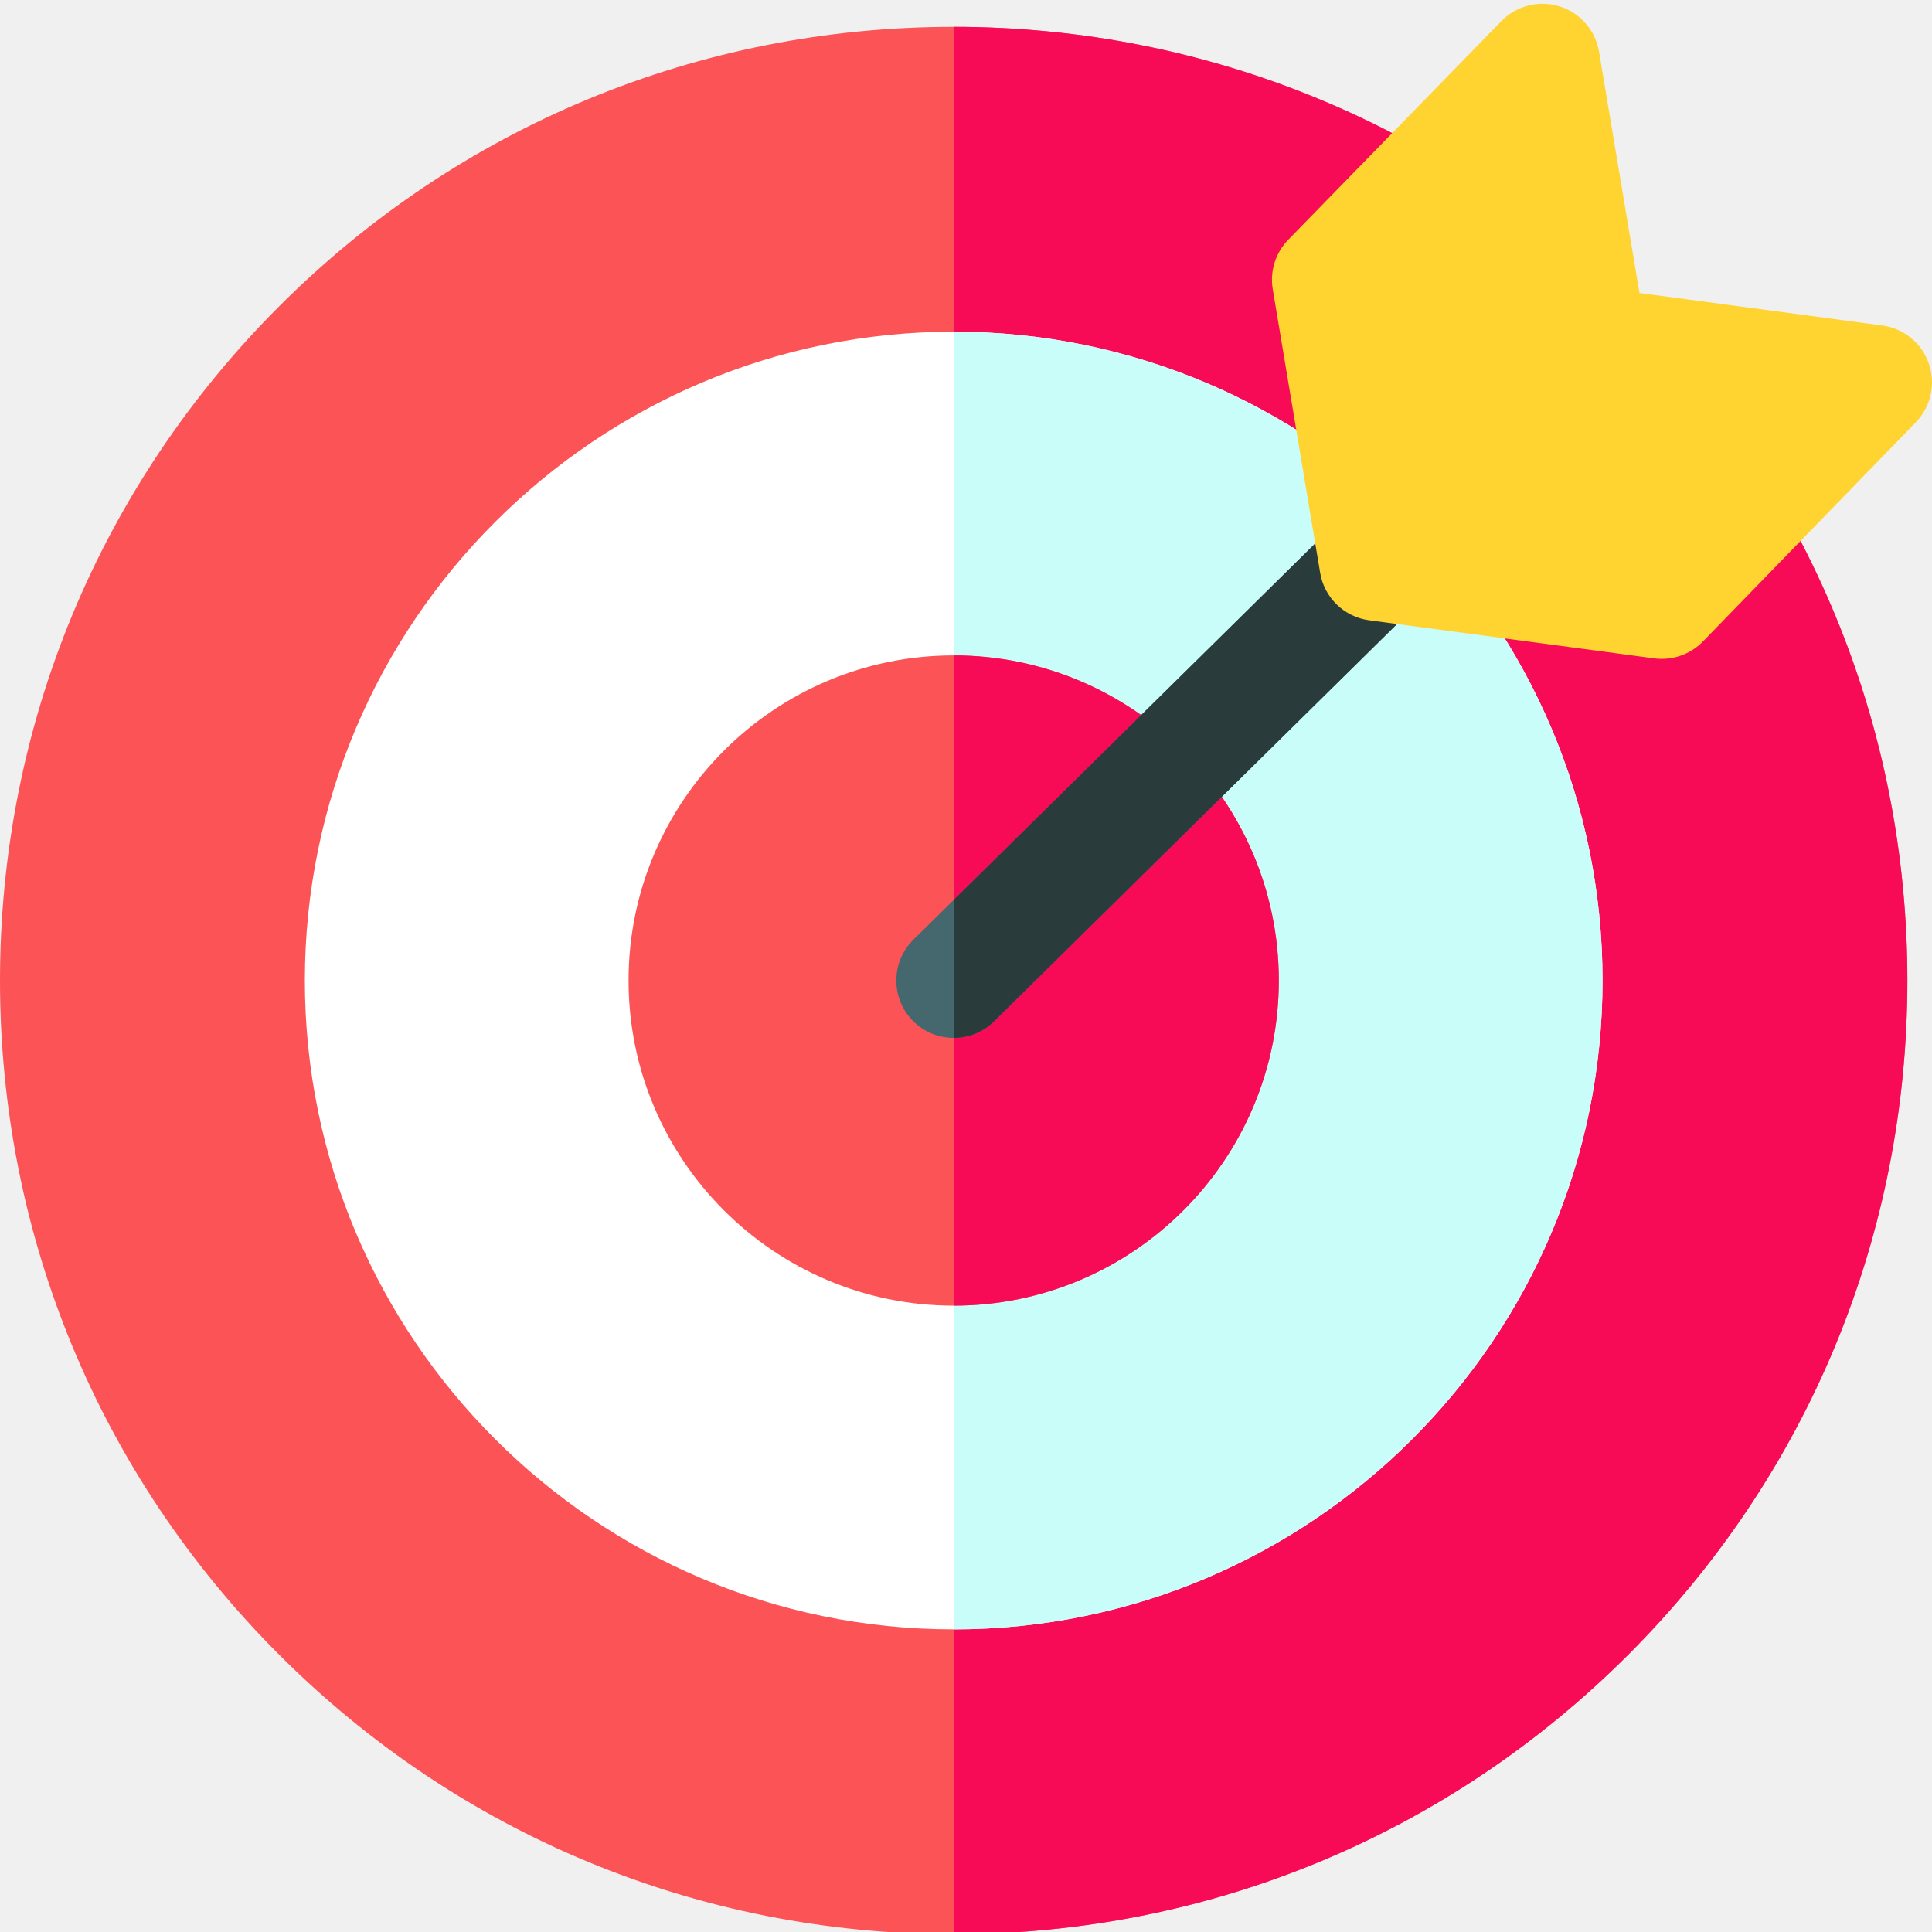
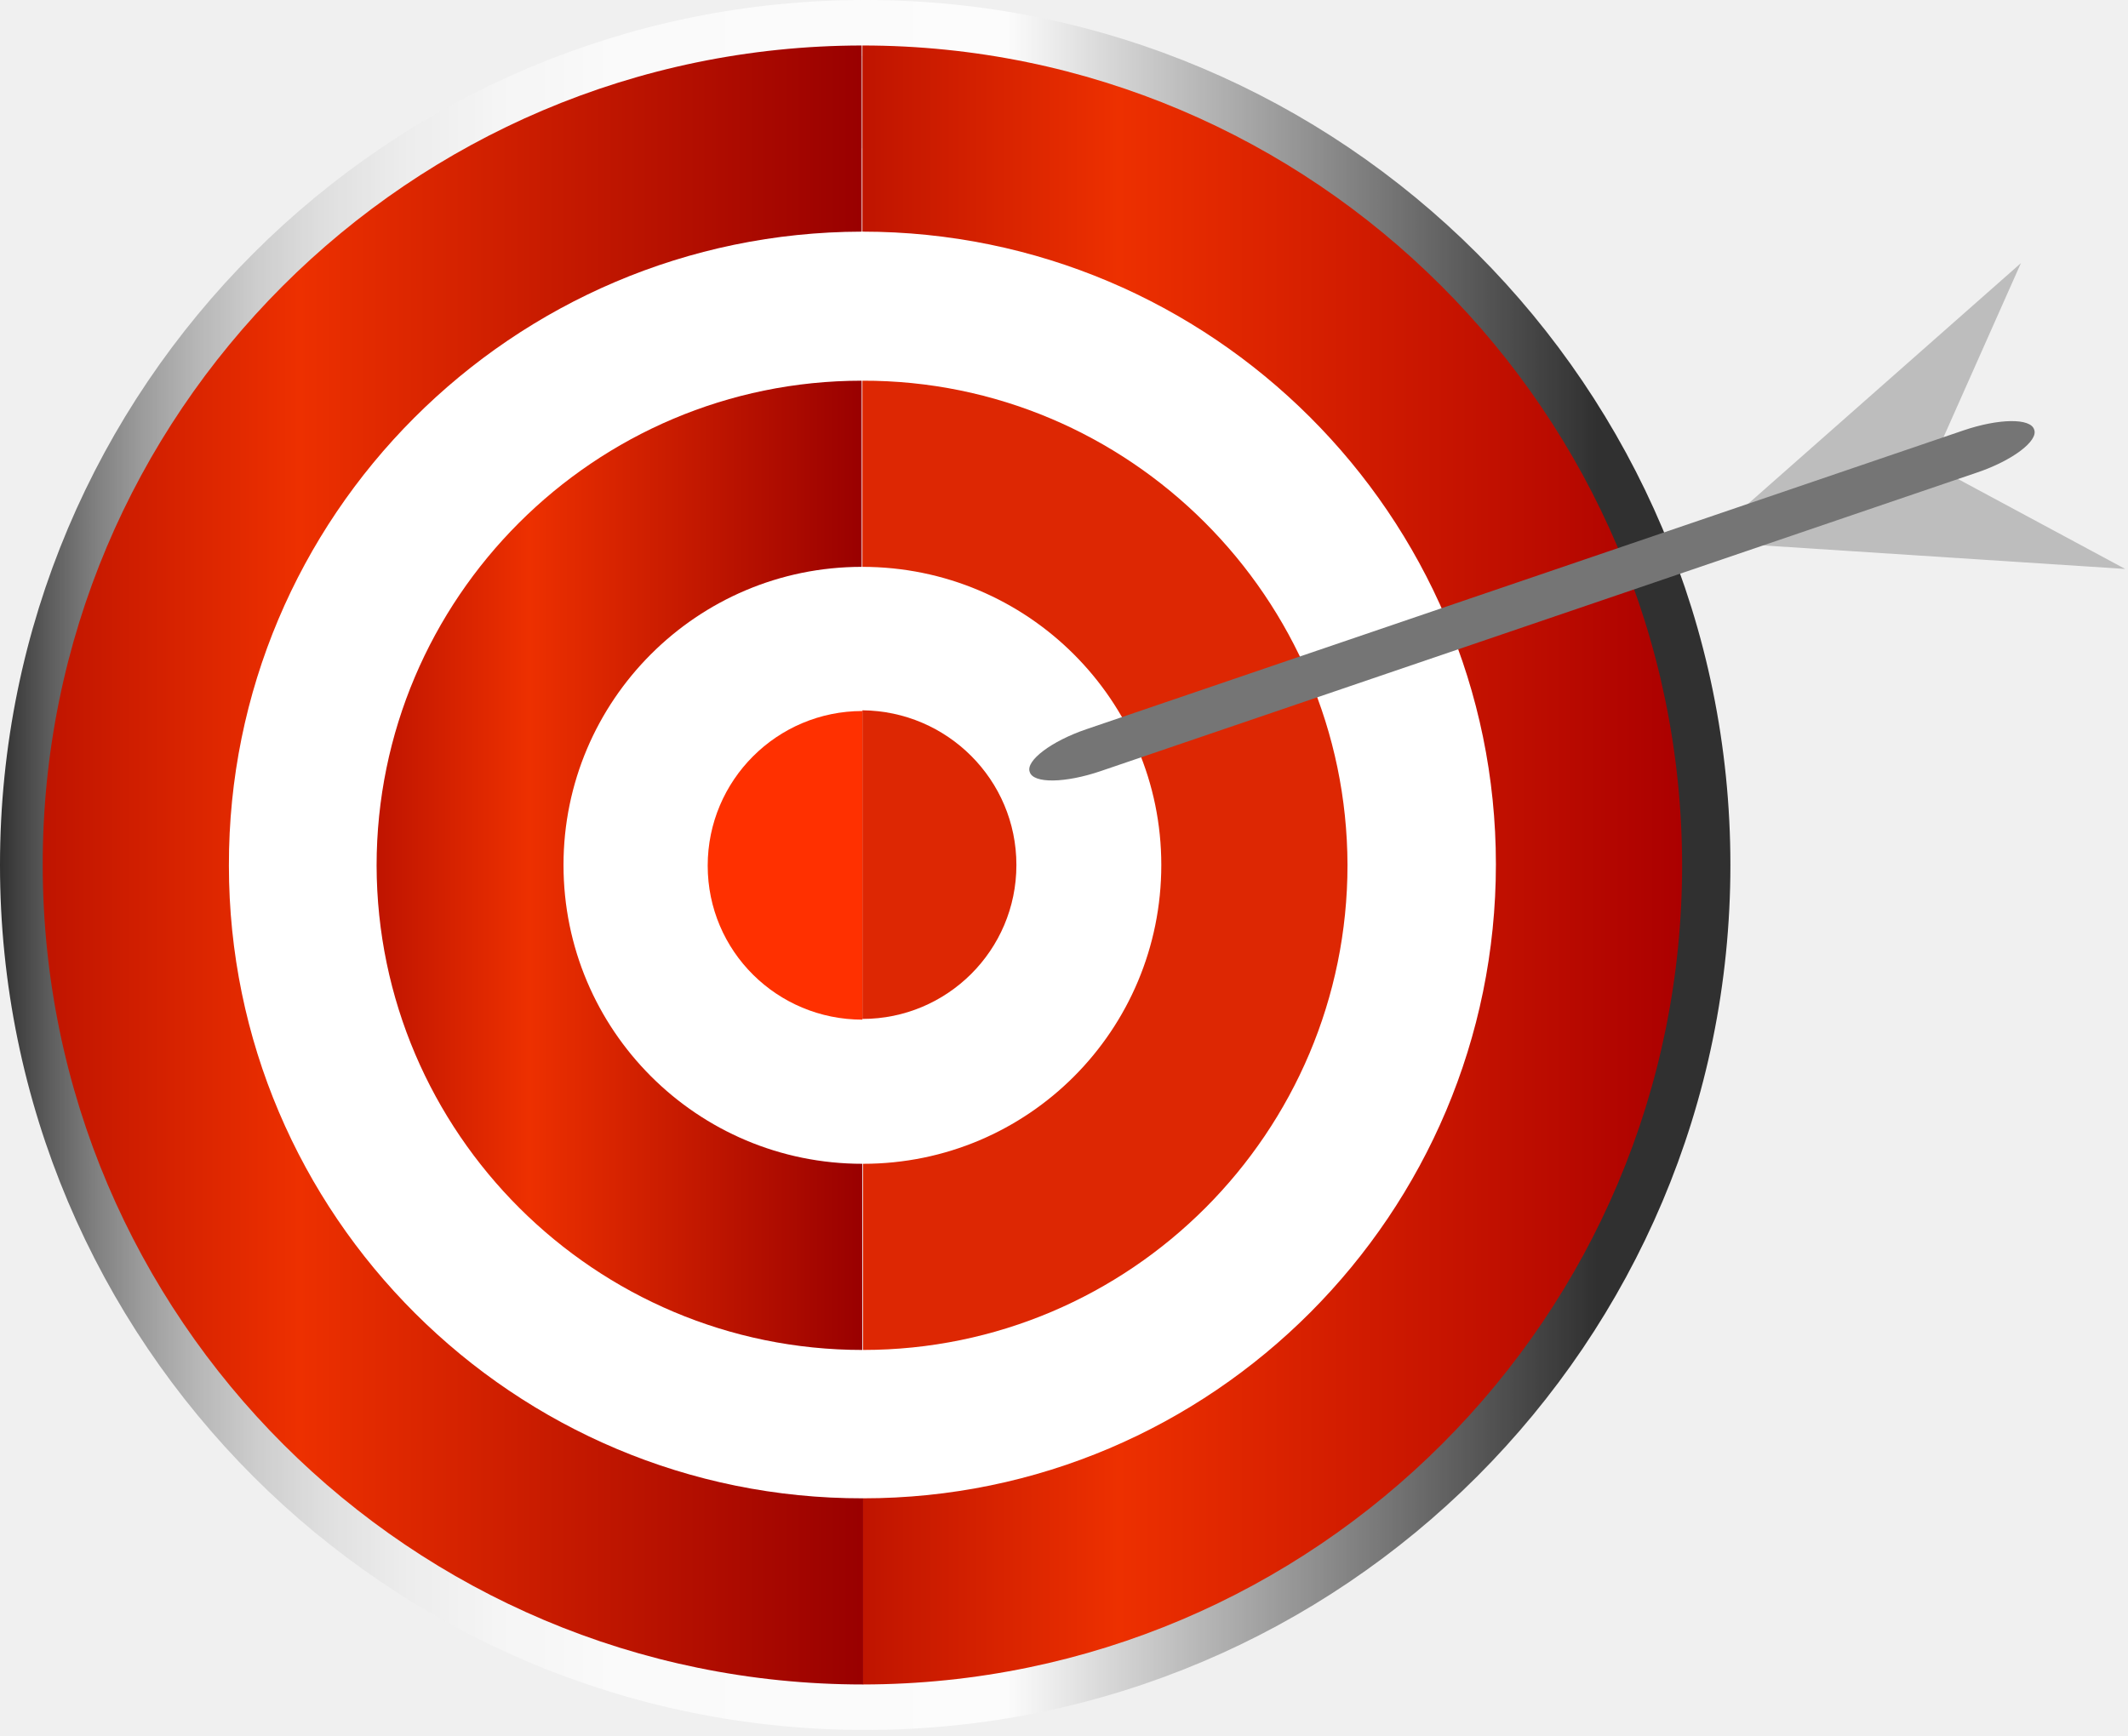
- <svg xmlns="http://www.w3.org/2000/svg" height="511pt" viewBox="0 0 512 511" width="511pt">
-   <path d="m431.449 80.637c-47.734-47.734-111.203-74.023-178.715-74.023-67.508 0-130.973 26.289-178.711 74.023-47.734 47.738-74.023 111.207-74.023 178.715 0 67.508 26.289 130.977 74.023 178.711 47.738 47.734 111.207 74.023 178.715 74.023 67.508 0 130.977-26.289 178.711-74.023s74.023-111.203 74.023-178.711c0-67.508-26.289-130.977-74.023-178.715zm0 0" fill="#fc5356" />
-   <path d="m252.742 6.613v505.473c67.508 0 130.973-26.289 178.707-74.023s74.023-111.203 74.023-178.711c0-67.508-26.289-130.977-74.023-178.715-47.734-47.73-111.199-74.02-178.707-74.023zm0 0" fill="#f70b57" />
-   <path d="m252.734 87.406c-94.809 0-171.945 77.133-171.945 171.945 0 94.809 77.137 171.945 171.945 171.945 94.812 0 171.949-77.137 171.949-171.945 0-94.812-77.137-171.945-171.949-171.945zm0 0" fill="#fff" />
-   <path d="m252.742 87.406v343.891c94.809-.004 171.941-77.137 171.941-171.945 0-94.809-77.133-171.941-171.941-171.945zm0 0" fill="#c8fdfa" />
-   <path d="m252.734 173.188c-47.508 0-86.16 38.652-86.16 86.16 0 47.512 38.652 86.164 86.16 86.164 47.512 0 86.164-38.652 86.164-86.164 0-47.508-38.652-86.16-86.164-86.16zm0 0" fill="#fc5356" />
-   <path d="m252.742 173.188v172.324c47.508-.004 86.156-38.652 86.156-86.16 0-47.508-38.648-86.16-86.156-86.164zm0 0" fill="#f70b57" />
-   <path d="m375.684 138.133c-5.895-5.98-15.523-6.047-21.504-.152l-112.117 110.543c-5.98 5.895-6.047 15.52-.152 21.5 2.977 3.02 6.898 4.531 10.828 4.531 3.855 0 7.711-1.457 10.672-4.375l112.121-110.543c5.98-5.898 6.047-15.523.152-21.504zm0 0" fill="#45686e" />
-   <path d="m354.18 137.98-101.438 100.012v36.562c3.855 0 7.707-1.457 10.668-4.375l112.121-110.543c5.98-5.898 6.047-15.523.152-21.504-5.895-5.98-15.523-6.047-21.504-.152zm0 0" fill="#2a3b3b" />
-   <path d="m511.16 95.852c-1.879-5.426-6.656-9.332-12.348-10.094l-64.34-8.609-10.711-63.953c-.945-5.648-4.988-10.289-10.453-12-5.469-1.711-11.434-.207-15.43 3.898l-56.477 57.934c-3.383 3.469-4.906 8.344-4.109 13.121l12.566 75.164c1.102 6.586 6.367 11.68 12.984 12.566l75.535 10.098c.672.09 1.348.133 2.016.133 4.078 0 8.023-1.645 10.906-4.613l56.402-58.074c4-4.121 5.34-10.145 3.457-15.57zm0 0" fill="#ffd330" />
+ <svg xmlns="http://www.w3.org/2000/svg" width="304" height="248" viewBox="0 0 304 248" fill="none">
+   <path opacity="0.8" d="M123.6 243.2C189.653 243.2 243.2 189.653 243.2 123.6C243.2 57.547 189.653 4 123.6 4C57.547 4 4 57.547 4 123.6C4 189.653 57.547 243.2 123.6 243.2Z" stroke="url(#paint0_linear)" stroke-width="8" stroke-miterlimit="10" />
+   <path d="M123.1 21.2C66.5 21.2 20.7 67.1 20.7 123.7C20.7 180.3 66.6 226.1 123.2 226C179.8 226 225.6 180.1 225.6 123.5C225.5 67 179.6 21.2 123.1 21.2Z" fill="white" />
+   <path d="M80.5 123.6C80.5 147.2 99.6 166.3 123.2 166.3V192.9C85 192.9 53.9 161.9 53.8 123.7C53.8 85.5 84.9 54.4 123.1 54.4V81C99.6 81 80.5 100.1 80.5 123.6Z" fill="url(#paint1_linear)" />
+   <path d="M32.7 123.7C32.7 173.6 73.4 214.2 123.3 214.1V240.7C58.7 240.7 6.2 188.3 6.1 123.7C6 59.1 58.5 6.6 123.1 6.5V33.1C73.2 33.2 32.6 73.8 32.7 123.7Z" fill="url(#paint2_linear)" />
+   <path d="M123.2 101.6V145.7C111 145.7 101.1 135.9 101.1 123.7C101.1 111.5 111 101.6 123.2 101.6Z" fill="#FF3000" />
+   <path d="M145.2 123.6C145.2 135.8 135.3 145.6 123.2 145.6V101.5C135.3 101.6 145.2 111.4 145.2 123.6Z" fill="#DD2703" />
+   <path d="M192.5 123.6C192.5 161.8 161.5 192.9 123.3 192.9V166.3C146.9 166.3 165.9 147.2 165.9 123.6C165.9 100.1 146.8 81 123.2 81V54.4C161.3 54.3 192.4 85.4 192.5 123.6Z" fill="#DD2703" />
+   <path d="M240.3 123.5C240.4 188.1 187.9 240.6 123.3 240.7V214.1C173.2 214.1 213.7 173.4 213.7 123.5C213.7 73.6 173 33.1 123.2 33.1V6.5C187.6 6.5 240.2 59 240.3 123.5Z" fill="url(#paint3_linear)" />
+   <path d="M288.7 37.6L275.9 66.4L303.6 81.3L243.6 77.4L288.7 37.6Z" fill="#BDBDBD" />
+   <path d="M157.2 110.2C152.2 111.9 147.6 112 147.1 110.3C146.5 108.7 150.2 105.9 155.2 104.2L280.5 61.5C285.5 59.8 290.1 59.7 290.6 61.4C291.2 63 287.5 65.8 282.5 67.5L157.2 110.2Z" fill="#757575" />
+   <defs>
+     <linearGradient id="paint0_linear" x1="3.56324e-08" y1="123.607" x2="247.214" y2="123.607" gradientUnits="userSpaceOnUse">
+       <stop />
+       <stop offset="0.004" stop-color="#090909" />
+       <stop offset="0.028" stop-color="#373737" />
+       <stop offset="0.054" stop-color="#626262" />
+       <stop offset="0.083" stop-color="#888888" />
+       <stop offset="0.114" stop-color="#A8A8A8" />
+       <stop offset="0.148" stop-color="#C4C4C4" />
+       <stop offset="0.186" stop-color="#DADADA" />
+       <stop offset="0.232" stop-color="#EBEBEB" />
+       <stop offset="0.287" stop-color="#F6F6F6" />
+       <stop offset="0.365" stop-color="#FDFDFD" />
+       <stop offset="0.582" stop-color="white" />
+       <stop offset="0.669" stop-color="#BBBBBB" />
+       <stop offset="0.846" stop-color="#363636" />
+       <stop offset="0.923" />
+     </linearGradient>
+     <linearGradient id="paint1_linear" x1="53.861" y1="123.61" x2="123.223" y2="123.61" gradientUnits="userSpaceOnUse">
+       <stop stop-color="#BF1400" />
+       <stop offset="0.313" stop-color="#ED3000" />
+       <stop offset="1" stop-color="#990000" />
+     </linearGradient>
+     <linearGradient id="paint2_linear" x1="6.07" y1="123.607" x2="123.257" y2="123.607" gradientUnits="userSpaceOnUse">
+       <stop stop-color="#BF1400" />
+       <stop offset="0.313" stop-color="#ED3000" />
+       <stop offset="1" stop-color="#990000" />
+     </linearGradient>
+     <linearGradient id="paint3_linear" x1="123.083" y1="123.607" x2="240.262" y2="123.607" gradientUnits="userSpaceOnUse">
+       <stop stop-color="#BF1400" />
+       <stop offset="0.313" stop-color="#ED3000" />
+       <stop offset="1" stop-color="#AB0000" />
+     </linearGradient>
+   </defs>
</svg>
